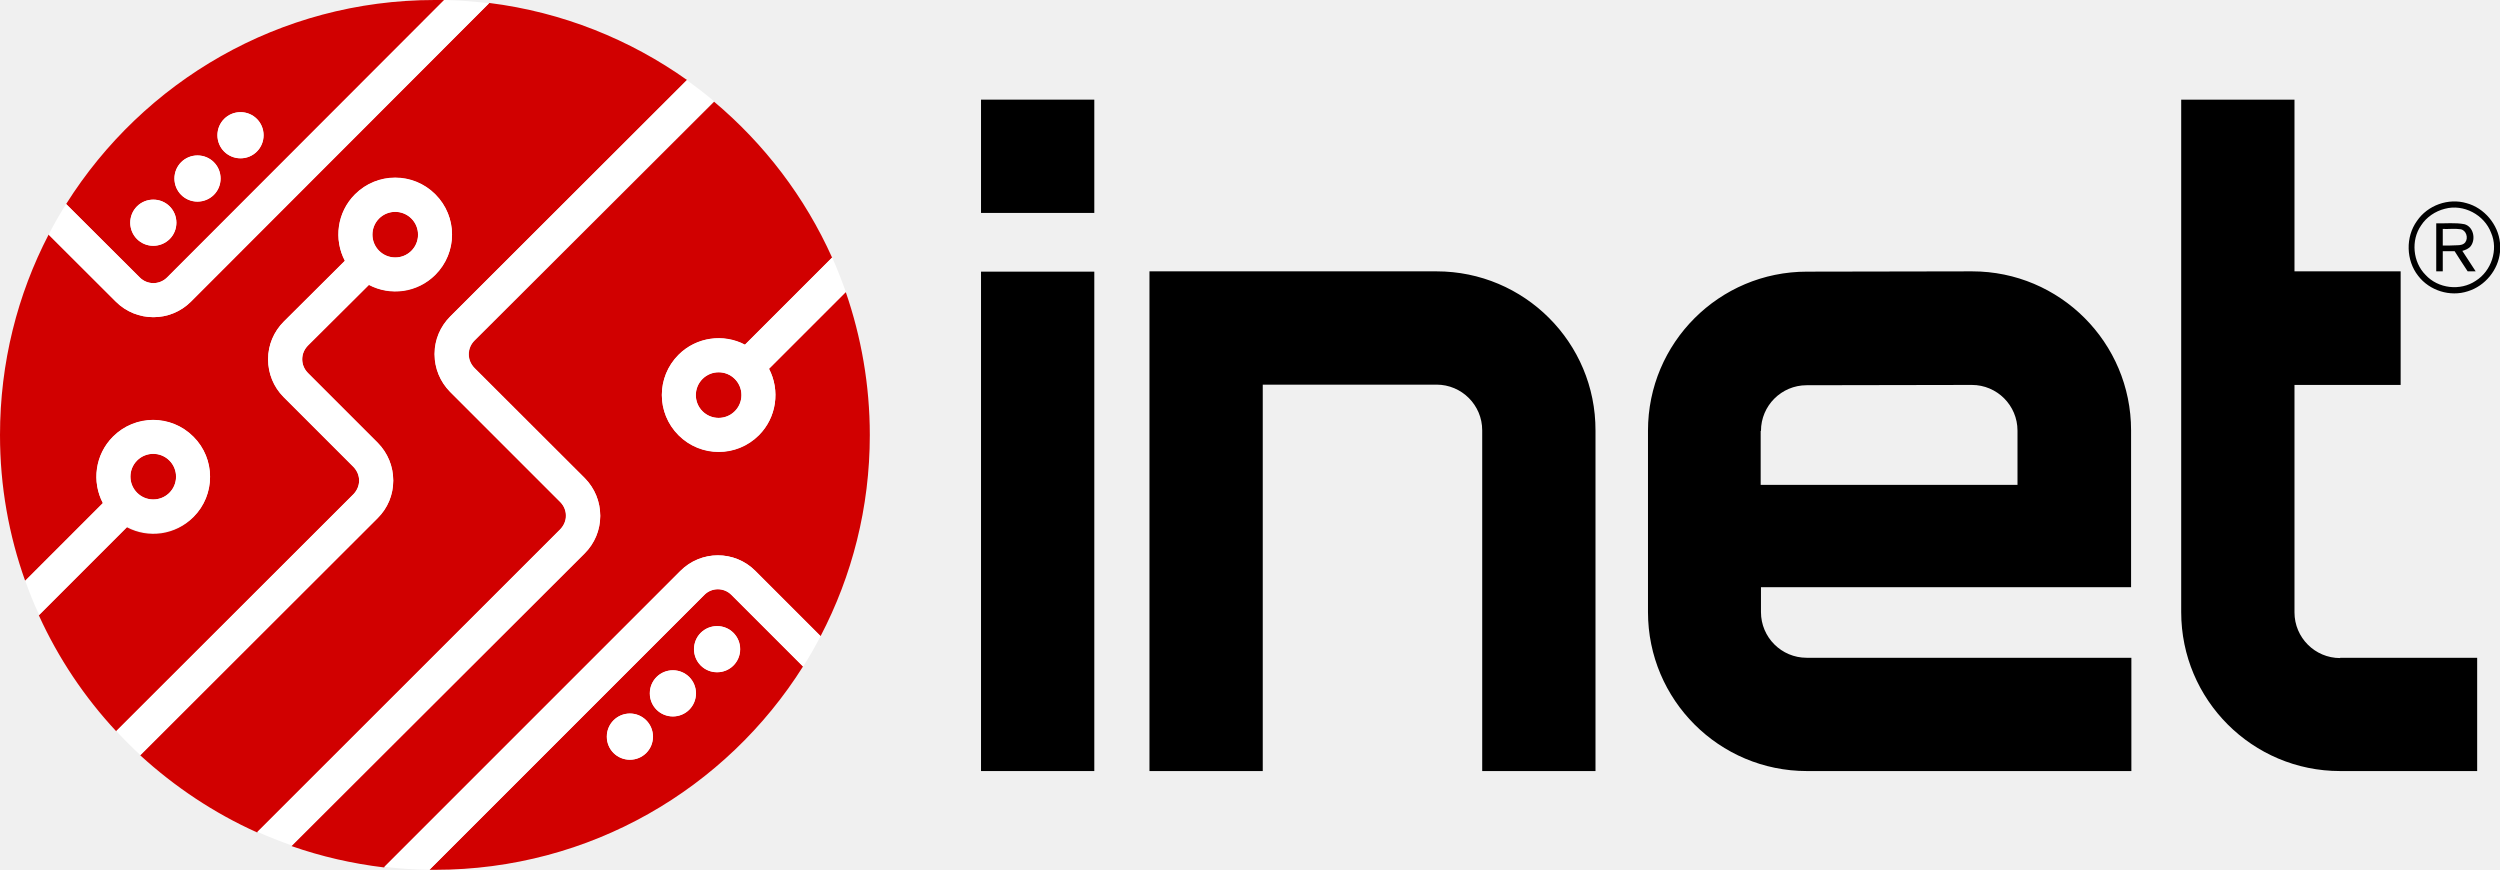
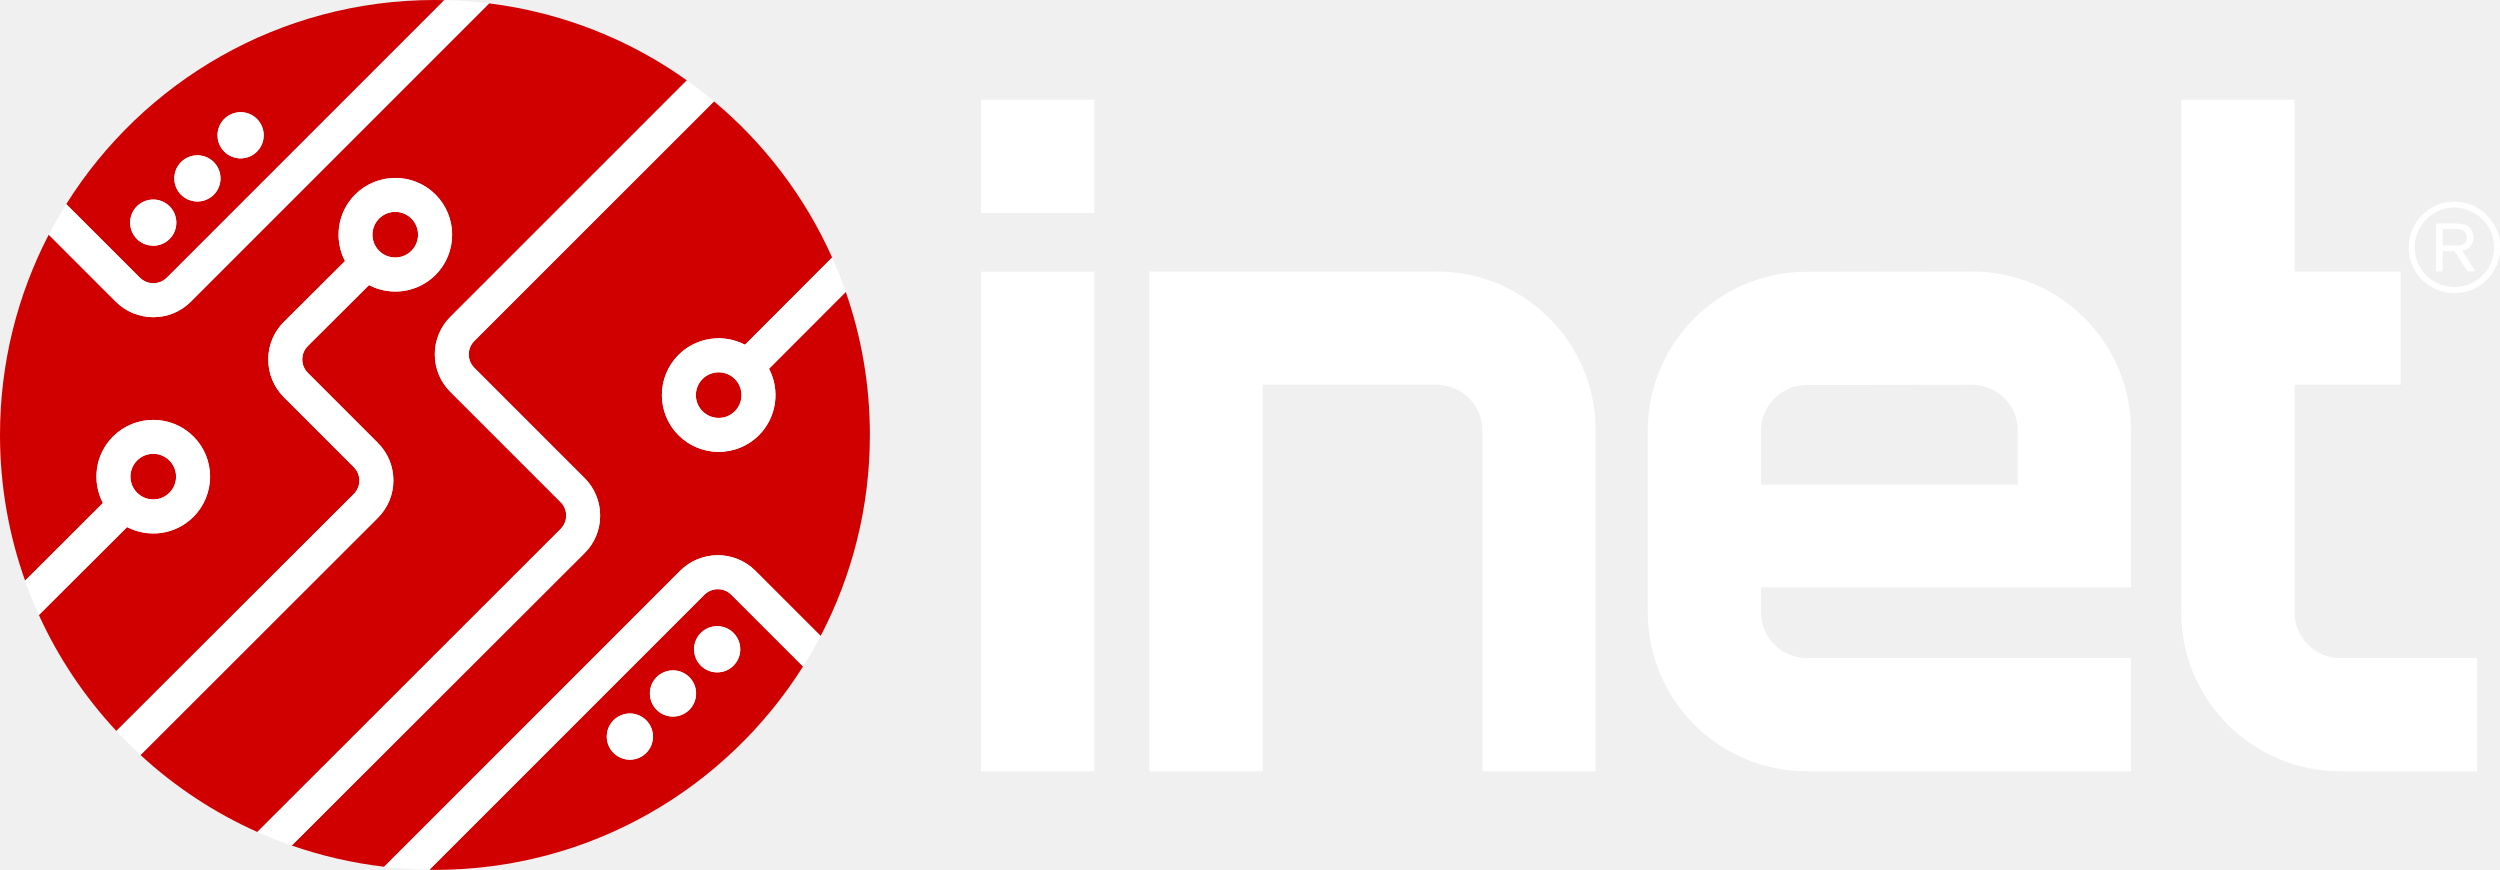
- <svg xmlns="http://www.w3.org/2000/svg" version="1.1" viewBox="0 0 843 293.3">
-   <g fill="#000000">
-     <rect x="330.8" y="33.6" width="38.2" height="38.2" />
-     <rect x="330.8" y="91.6" width="38.2" height="168.4" />
-     <path d="M484.4,91.5h-96.8v168.5h38.2V129.7h58.6v0c8.5,0,15.4,6.9,15.4,15.4l0,0v114.9h38.2V145.2 C538.1,115.5,514,91.5,484.4,91.5z M718.6,198v-52.9h0c0-29.6-24-53.6-53.6-53.6l-55.7,0.1c-29.6,0-53.6,24-53.6,53.6h0l0,61.2c0,29.6,24,53.6,53.6,53.6 h109.4v-38.2H609.2c-8.5,0-15.4-6.9-15.4-15.4V198H718.6z M593.8,145.3c0-8.5,6.9-15.4,15.4-15.4l55.7-0.1 c8.5,0,15.4,6.9,15.4,15.4v18.3h-86.6V145.3z M789.1,221.9c-8.5,0-15.4-6.9-15.4-15.4h0v-76.7h35.8V91.5h-35.8V33.6h-38.2v172.8c0,29.6,24,53.6,53.6,53.6h46.2v-38.2 H789.1z M831.7,68.5c-6.1-1.8-13.1,0.7-16.7,6c-3.9,5.4-3.7,13.3,0.4,18.5c3.8,5,10.8,7.2,16.8,5.2C838,96.4,842.4,91,843,85 v-3.1C842.4,75.7,837.7,70.1,831.7,68.5z M834.8,94.7c-5.2,3.5-12.7,2.6-16.9-2c-4.3-4.3-5-11.7-1.5-16.7 c1.8-2.8,4.8-4.8,8-5.6c6.3-1.7,13.3,2,15.6,8.1C842.5,84.2,840.1,91.4,834.8,94.7z M833.2,82.9c1.7-2.4,0.8-6.5-2.2-7.3c-3.1-0.6-6.3-0.2-9.5-0.3c0,5.4,0,10.8,0,16.2c0.7,0,1.5,0,2.2,0 c0-2.3,0-4.5,0-6.8c1.3,0,2.7,0,4,0c1.5,2.3,2.9,4.6,4.4,6.8c0.9,0,1.8,0,2.7,0c-1.5-2.3-3-4.6-4.5-6.9 C831.3,84.3,832.5,83.9,833.2,82.9z M823.7,82.8c0-1.9,0-3.7,0-5.6c2,0.1,4-0.2,6,0.1c1.9,0.3,2.7,2.9,1.6,4.4 c-0.6,0.8-1.7,1-2.7,1C826.9,82.8,825.3,82.8,823.7,82.8z" />
-   </g>
-   <g fill="#d10000">
-     <circle cx="133.3" cy="79.1" r="7.7" />
-     <circle cx="51.7" cy="160.7" r="7.7" />
-     <circle cx="242.3" cy="133.2" r="7.7" />
-     <path d="M56.3,93.6L149.8,0c-1.1,0-2.1,0-3.2,0C94.2,0,48.3,27.5,22.3,68.8l24.8,24.8C49.7,96.1,53.7,96.1,56.3,93.6 z M46.2,80.6c-3-3-3-8,0-11s8-3,11,0c3,3,3,8,0,11C54.1,83.6,49.2,83.6,46.2,80.6z M61.1,65.7c-3-3-3-8,0-11c3-3,8-3,11,0 s3,8,0,11C69,68.7,64.1,68.7,61.1,65.7z M75.6,51.1c-3-3-3-8,0-11c3-3,8-3,11,0c3,3,3,8,0,11S78.7,54.1,75.6,51.1z M237.5,200.6l-92.7,92.7c0.6,0,1.2,0,1.9,0c52.3,0,98.2-27.4,124.1-68.6l-24.2-24.2 C244.1,198,240,198,237.5,200.6z M247.3,213.4c3,3,3,8,0,11s-8,3-11,0c-3-3-3-8,0-11C239.4,210.4,244.3,210.4,247.3,213.4z M232.4,228.3c3,3,3,8,0,11c-3,3-8,3-11,0c-3-3-3-8,0-11S229.4,225.3,232.4,228.3z M217.9,242.9c3,3,3,8,0,11c-3,3-8,3-11,0 s-3-8,0-11S214.8,239.8,217.9,242.9z M190.9,173.9c0-1.7-0.7-3.3-1.9-4.6l-37.2-37.2c-3.4-3.4-5.2-7.9-5.2-12.7c0-4.8,1.9-9.3,5.3-12.7l79.8-79.7 c-19.3-13.7-42-22.9-66.7-26L64.4,101.7c-7,7-18.3,7-25.3,0L16.4,79.1C5.9,99.3,0,122.3,0,146.7c0,17.3,3,33.8,8.5,49.2 l26.2-26.2c-3.8-7.2-2.6-16.4,3.4-22.4c7.5-7.5,19.6-7.5,27.1,0c7.5,7.5,7.5,19.6,0,27.1c-6.1,6.1-15.2,7.2-22.4,3.4l-29.7,29.7 c6.6,14.5,15.4,27.6,26.1,39.1l80-79.9c1.2-1.2,1.9-2.8,1.9-4.6c0-1.7-0.7-3.3-1.9-4.6l-23.6-23.6c-3.4-3.4-5.2-7.9-5.2-12.7 c0-4.8,1.9-9.3,5.3-12.7L116.3,88c-3.8-7.2-2.6-16.4,3.4-22.4c7.5-7.5,19.6-7.5,27.1,0c7.5,7.5,7.5,19.6,0,27.1 c-6.1,6.1-15.2,7.2-22.4,3.4l-20.6,20.5c-1.2,1.2-1.9,2.8-1.9,4.6c0,1.7,0.7,3.3,1.9,4.6l23.6,23.6c3.4,3.4,5.2,7.9,5.2,12.7 c0,4.8-1.9,9.3-5.3,12.7l-80,79.9c11.6,10.6,24.9,19.5,39.4,26L189,178.4C190.2,177.2,190.9,175.6,190.9,173.9z M254.7,192.5l22,22c10.6-20.3,16.6-43.3,16.6-67.8c0-16.9-2.9-33.1-8.1-48.2l-25.9,25.9 c3.8,7.2,2.6,16.4-3.4,22.4c-7.5,7.5-19.6,7.5-27.1,0c-7.5-7.5-7.5-19.6,0-27.1c6.1-6.1,15.2-7.2,22.4-3.4l29.4-29.4 c-9.2-20.5-22.9-38.4-39.8-52.6L160,114.9c-1.2,1.2-1.9,2.8-1.9,4.6c0,1.7,0.7,3.3,1.9,4.6l37.2,37.2c3.4,3.4,5.2,7.9,5.2,12.7 c0,4.8-1.9,9.3-5.3,12.7l-98.8,98.6c10,3.5,20.4,5.9,31.2,7.2l99.8-99.8C236.4,185.5,247.7,185.5,254.7,192.5z" />
-   </g>
-   <g fill="#ffffff">
-     <circle cx="241.8" cy="218.9" r="7.8" />
-     <circle cx="226.9" cy="233.8" r="7.8" />
-     <circle cx="212.4" cy="248.4" r="7.8" />
-     <circle cx="51.7" cy="75.1" r="7.8" />
-     <circle cx="66.6" cy="60.2" r="7.8" />
-     <circle cx="81.1" cy="45.6" r="7.8" />
-     <path d="M202.4,173.9c0-4.8-1.9-9.3-5.2-12.7L159.9,124c-1.2-1.2-1.9-2.8-1.9-4.6c0-1.7,0.7-3.3,1.9-4.6l80.8-80.7 c-2.9-2.5-6-4.8-9.1-7.1l-79.8,79.7c-3.4,3.4-5.3,7.9-5.3,12.7c0,4.8,1.9,9.3,5.2,12.7l37.2,37.2c1.2,1.2,1.9,2.8,1.9,4.6 c0,1.7-0.7,3.3-1.9,4.6L86.8,280.5c3.8,1.7,7.7,3.2,11.6,4.6l98.8-98.6C200.5,183.2,202.4,178.7,202.4,173.9z M259.3,124.3l25.9-25.9c-1.4-3.9-2.9-7.8-4.6-11.6l-29.4,29.4c-7.2-3.8-16.4-2.6-22.4,3.4 c-7.5,7.5-7.5,19.6,0,27.1c7.5,7.5,19.6,7.5,27.1,0C261.9,140.7,263.1,131.6,259.3,124.3z M236.9,138.7c-3-3-3-7.9,0-10.9 c3-3,7.9-3,10.9,0c3,3,3,7.9,0,10.9C244.8,141.7,239.9,141.7,236.9,138.7z M132.6,162c0-4.8-1.9-9.3-5.2-12.7l-23.6-23.6c-1.2-1.2-1.9-2.8-1.9-4.6c0-1.7,0.7-3.3,1.9-4.6l20.6-20.5 c7.2,3.8,16.4,2.6,22.4-3.4c7.5-7.5,7.5-19.6,0-27.1c-7.5-7.5-19.6-7.5-27.1,0c-6.1,6.1-7.2,15.2-3.4,22.4l-20.6,20.5 c-3.4,3.4-5.3,7.9-5.3,12.7c0,4.8,1.9,9.3,5.2,12.7l23.6,23.6c1.2,1.2,1.9,2.8,1.9,4.6c0,1.7-0.7,3.3-1.9,4.6l-80,79.9 c2.6,2.8,5.3,5.5,8.1,8.1l80-79.9C130.8,171.3,132.6,166.8,132.6,162z M127.8,73.7c3-3,7.9-3,10.9,0c3,3,3,7.9,0,10.9 c-3,3-7.9,3-10.9,0C124.8,81.6,124.8,76.7,127.8,73.7z M65.2,147.2c-7.5-7.5-19.6-7.5-27.1,0c-6.1,6.1-7.2,15.2-3.4,22.4L8.5,195.8c1.4,3.9,2.9,7.8,4.7,11.5 l29.7-29.7c7.2,3.8,16.3,2.6,22.4-3.4C72.7,166.8,72.7,154.6,65.2,147.2z M46.2,166.2c-3-3-3-7.9,0-10.9c3-3,7.9-3,10.9,0 c3,3,3,7.9,0,10.9S49.2,169.2,46.2,166.2z M254.7,192.5c-7-7-18.3-7-25.3,0l-99.8,99.8c5,0.6,10.1,0.9,15.2,1l92.7-92.7c2.5-2.5,6.6-2.5,9.1,0 l24.2,24.2c2.1-3.3,4.1-6.8,5.9-10.3L254.7,192.5z M64.4,101.7L164.9,1.1c-5-0.6-10-1-15.1-1.1L56.3,93.6c-2.5,2.5-6.6,2.5-9.1,0L22.3,68.8 c-2.1,3.3-4.1,6.8-5.9,10.3L39,101.7C46,108.7,57.4,108.7,64.4,101.7z" />
+ <svg xmlns="http://www.w3.org/2000/svg" version="1.1" id="Layer_1" x="0px" y="0px" viewBox="0 0 2000 695.9" style="enable-background:new 0 0 2000 695.9;" xml:space="preserve">
+   <style type="text/css">
+ 	.st0{fill:#FFFFFF;}
+ 	.st1{fill:#D10000;}
+ </style>
+   <g>
+     <g>
+       <g>
+         <rect x="784.8" y="79.8" class="st0" width="90.6" height="90.6" />
+         <rect x="784.8" y="217.4" class="st0" width="90.6" height="399.6" />
+         <path class="st0" d="M1149.4,217.2H919.6V617h90.6V307.8h139.1l0,0c20.2,0,36.6,16.4,36.6,36.6l0,0V617h90.6V344.4     C1276.6,274.1,1219.6,217.2,1149.4,217.2z" />
+         <path class="st0" d="M1872.2,526.4c-20.2,0-36.6-16.4-36.6-36.6l0,0v-182h84.9v-90.6h-84.9V79.8H1745v410     c0,70.3,57,127.2,127.2,127.2h109.5v-90.6H1872.2z" />
+         <path class="st0" d="M1704.8,469.8V344.4l0,0c0-70.3-57-127.2-127.2-127.2l-132.2,0.2c-70.3,0-127.2,57-127.2,127.2l0,0v145.2     c0,70.3,57,127.2,127.2,127.2h259.4v-90.6h-259.4c-20.2,0-36.6-16.4-36.6-36.6v-20L1704.8,469.8L1704.8,469.8z M1408.8,344.6     c0-20.2,16.4-36.6,36.6-36.6l132.2-0.2c20.2,0,36.6,16.4,36.6,36.6v43.4h-205.4L1408.8,344.6L1408.8,344.6z" />
+         <g>
+           <path class="st0" d="M1973.2,162.6c-14.4-4.2-31,1.8-39.5,14.1c-9.3,12.7-8.9,31.5,1.1,43.8c9,11.8,25.6,17,39.8,12.3      c13.8-4.1,24.2-17,25.5-31.3v-7.4C1998.6,179.5,1987.5,166.3,1973.2,162.6z M1980.7,224.6c-12.3,8.3-30.1,6.1-40.1-4.8      c-10.2-10.2-11.8-27.7-3.5-39.6c4.4-6.6,11.3-11.4,18.9-13.3c14.9-3.9,31.6,4.9,37,19.2C1998.8,199.9,1993.2,216.9,1980.7,224.6      z" />
+           <path class="st0" d="M1976.7,196.7c4-5.6,1.9-15.4-5.3-17.2c-7.4-1.3-15.1-0.5-22.6-0.7c0,12.8,0,25.6,0,38.3c1.8,0,3.5,0,5.3,0      c0-5.4,0-10.8,0-16.2c3.2,0,6.3,0,9.5,0c3.5,5.4,6.9,10.8,10.4,16.2c2.1,0,4.2,0,6.4-0.1c-3.6-5.4-7-10.9-10.6-16.4      C1972.4,200,1975.1,199,1976.7,196.7z M1954.2,196.4c0-4.4,0-8.8,0-13.2c4.7,0.2,9.5-0.4,14.3,0.3c4.6,0.8,6.4,6.9,3.8,10.4      c-1.4,2-4.1,2.5-6.3,2.5C1962,196.5,1958.1,196.4,1954.2,196.4z" />
+         </g>
+       </g>
+     </g>
+     <g id="ICON">
+       <circle class="st1" cx="316.2" cy="187.8" r="18.3" />
+       <path class="st1" d="M133.5,222.1l222-222C353,0,350.5,0,347.9,0C223.6,0,114.5,65.2,53,163.3l58.8,58.8    C117.8,228.1,127.5,228.1,133.5,222.1z M109.5,191.2c-7.2-7.2-7.2-18.9,0-26.1c7.2-7.2,18.9-7.2,26.1,0c7.2,7.2,7.2,18.9,0,26.1    C128.4,198.3,116.7,198.3,109.5,191.2z M144.9,155.8c-7.2-7.2-7.2-18.9,0-26.1c7.2-7.2,18.9-7.2,26.1,0c7.2,7.2,7.2,18.9,0,26.1    S152.1,163,144.9,155.8z M179.4,121.3c-7.2-7.2-7.2-18.9,0-26.1s18.9-7.2,26.1,0c7.2,7.2,7.2,18.9,0,26.1    C198.3,128.5,186.6,128.5,179.4,121.3z" />
+       <circle class="st1" cx="122.6" cy="381.3" r="18.3" />
+       <circle class="st1" cx="575" cy="316.1" r="18.3" />
+       <path class="st1" d="M563.5,475.8l-220,220c1.5,0,3,0.1,4.4,0.1c124.1,0,232.9-64.9,294.5-162.7L585,475.8    C579.1,469.9,569.4,469.9,563.5,475.8z M586.8,506.4c7.2,7.2,7.2,18.9,0,26.1s-18.9,7.2-26.1,0c-7.2-7.2-7.2-18.9,0-26.1    S579.6,499.2,586.8,506.4z M551.4,541.7c7.2,7.2,7.2,18.9,0,26.1c-7.2,7.2-18.9,7.2-26.1,0s-7.2-18.9,0-26.1    C532.5,534.5,544.2,534.5,551.4,541.7z M516.9,576.2c7.2,7.2,7.2,18.9,0,26.1c-7.2,7.2-18.9,7.2-26.1,0s-7.2-18.9,0-26.1    C498,569,509.7,569,516.9,576.2z" />
+       <path class="st1" d="M453,412.5c0-4.1-1.6-7.9-4.5-10.8l-88.2-88.2c-8-8-12.4-18.7-12.4-30c0-11.4,4.4-22,12.5-30L549.5,64.3    C503.8,31.7,449.8,10,391.3,2.7L152.7,241.3c-16.6,16.6-43.5,16.6-60.1,0L39,187.7c-24.9,48-39,102.4-39,160.2    c0,40.9,7.1,80.2,20.1,116.7l62.3-62.2c-9-17.1-6.3-38.9,8.1-53.2c17.7-17.7,46.5-17.7,64.3,0s17.7,46.5,0,64.3    c-14.4,14.4-36,17.1-53.1,8.2L31.1,492c15.6,34.3,36.7,65.6,62,92.8L283,395.2c2.9-2.9,4.5-6.7,4.5-10.8c0-4.1-1.6-7.9-4.5-10.8    l-56-56c-8-8-12.4-18.7-12.4-30.1s4.4-22,12.5-30l48.9-48.7c-8.9-17.1-6.2-38.8,8.1-53.2c17.7-17.7,46.5-17.7,64.3,0    s17.7,46.5,0,64.3c-14.4,14.4-36.1,17.1-53.2,8.1l-48.9,48.7c-2.9,2.9-4.5,6.7-4.5,10.8c0,4.1,1.6,7.9,4.5,10.8l56,56    c8,8,12.4,18.7,12.4,30c0,11.4-4.4,22-12.5,30L112.4,604c27.4,25.3,59,46.2,93.5,61.6l242.6-242.3    C451.4,420.5,453,416.6,453,412.5z" />
+       <path class="st1" d="M604.3,456.6l52.2,52.2c25.1-48.1,39.4-102.8,39.4-160.9c0-40.1-6.8-78.6-19.3-114.4L615.2,295    c9,17.1,6.2,38.8-8.1,53.2c-17.7,17.7-46.5,17.7-64.3,0s-17.7-46.5,0-64.3c14.4-14.4,36-17.1,53.2-8.1l69.7-69.8    c-21.7-48.5-54.2-91.2-94.5-124.9L379.5,272.6c-2.9,2.9-4.5,6.7-4.5,10.8c0,4.1,1.6,7.9,4.5,10.8l88.2,88.2c8,8,12.4,18.7,12.4,30    c0,11.4-4.4,22-12.5,30l-234.3,234c23.6,8.2,48.4,14,74,17l236.9-236.9C560.8,440.1,587.8,440.1,604.3,456.6z" />
+       <circle class="st0" cx="573.7" cy="519.4" r="18.5" />
+       <circle class="st0" cx="538.4" cy="554.8" r="18.5" />
+       <ellipse transform="matrix(0.4641 -0.8858 0.8858 0.4641 -251.9328 762.1595)" class="st0" cx="503.9" cy="589.3" rx="18.5" ry="18.5" />
+       <path class="st0" d="M480.1,412.6c0-11.4-4.4-22-12.4-30l-88.2-88.2c-2.9-2.9-4.5-6.7-4.5-10.8c0-4.1,1.6-7.9,4.5-10.8L571.2,81.1    c-7-5.9-14.2-11.5-21.7-16.8L360.3,253.4c-8,8-12.5,18.7-12.5,30c0,11.4,4.4,22,12.4,30l88.2,88.2c2.9,2.9,4.5,6.7,4.5,10.8    c0,4.1-1.6,7.9-4.5,10.8L205.9,665.6c9,4,18.2,7.7,27.5,10.9l234.3-234C475.7,434.6,480.1,423.9,480.1,412.6z" />
+       <path class="st0" d="M615.2,295l61.4-61.5c-3.3-9.4-6.9-18.5-10.9-27.5L596,275.8c-17.1-8.9-38.8-6.2-53.2,8.1    c-17.7,17.7-17.7,46.5,0,64.3s46.5,17.7,64.3,0C621.5,333.8,624.2,312.2,615.2,295z M562,329c-7.1-7.1-7.1-18.7,0-25.8    c7.1-7.1,18.7-7.1,25.8,0s7.1,18.7,0,25.8C580.8,336.1,569.2,336.1,562,329z" />
+       <path class="st0" d="M314.7,384.4c0-11.4-4.4-22-12.4-30l-56-56c-2.9-2.9-4.5-6.7-4.5-10.8c0-4.1,1.6-7.9,4.5-10.8l48.9-48.7    c17.1,9,38.8,6.2,53.2-8.1c17.7-17.7,17.7-46.5,0-64.3s-46.5-17.7-64.3,0c-14.4,14.4-17.1,36-8.1,53.2l-48.9,48.7    c-8,8-12.5,18.7-12.5,30c0,11.4,4.4,22,12.4,30.1l56,56c2.9,2.9,4.5,6.7,4.5,10.8c0,4.1-1.6,7.9-4.5,10.8L93.1,584.8    c6.2,6.6,12.6,13,19.3,19.2l189.8-189.6C310.2,406.4,314.7,395.7,314.7,384.4z M303.3,174.8c7.1-7.1,18.7-7.1,25.8,0    s7.1,18.7,0,25.8s-18.7,7.1-25.8,0S296.2,182,303.3,174.8z" />
+       <path class="st0" d="M154.7,349.2c-17.7-17.7-46.5-17.7-64.3,0c-14.4,14.4-17.1,36.1-8.1,53.2L20,464.6c3.3,9.3,7,18.4,11.1,27.4    l70.5-70.4c17.1,8.9,38.8,6.2,53.1-8.2C172.4,395.7,172.4,366.9,154.7,349.2z M109.7,394.2c-7.1-7.1-7.1-18.7,0-25.8    s18.7-7.1,25.8,0s7.1,18.7,0,25.8S116.8,401.3,109.7,394.2z" />
+       <path class="st0" d="M604.3,456.6c-16.6-16.6-43.5-16.6-60.1,0L307.4,693.5c11.9,1.4,23.9,2.2,36.1,2.3l220-220c6-6,15.7-6,21.6,0    l57.4,57.4c5-7.9,9.7-16.1,14-24.4L604.3,456.6z" />
+       <circle class="st0" cx="122.6" cy="178.1" r="18.5" />
+       <circle class="st0" cx="157.9" cy="142.7" r="18.5" />
+       <circle class="st0" cx="192.5" cy="108.2" r="18.5" />
+       <path class="st0" d="M152.7,241.3L391.3,2.7c-11.8-1.5-23.7-2.3-35.8-2.6l-222,222c-6,6-15.7,6-21.6,0L53,163.3    c-5,7.9-9.6,16.1-14,24.4l53.6,53.6C109.2,257.9,136.1,257.9,152.7,241.3z" />
+     </g>
  </g>
</svg>
